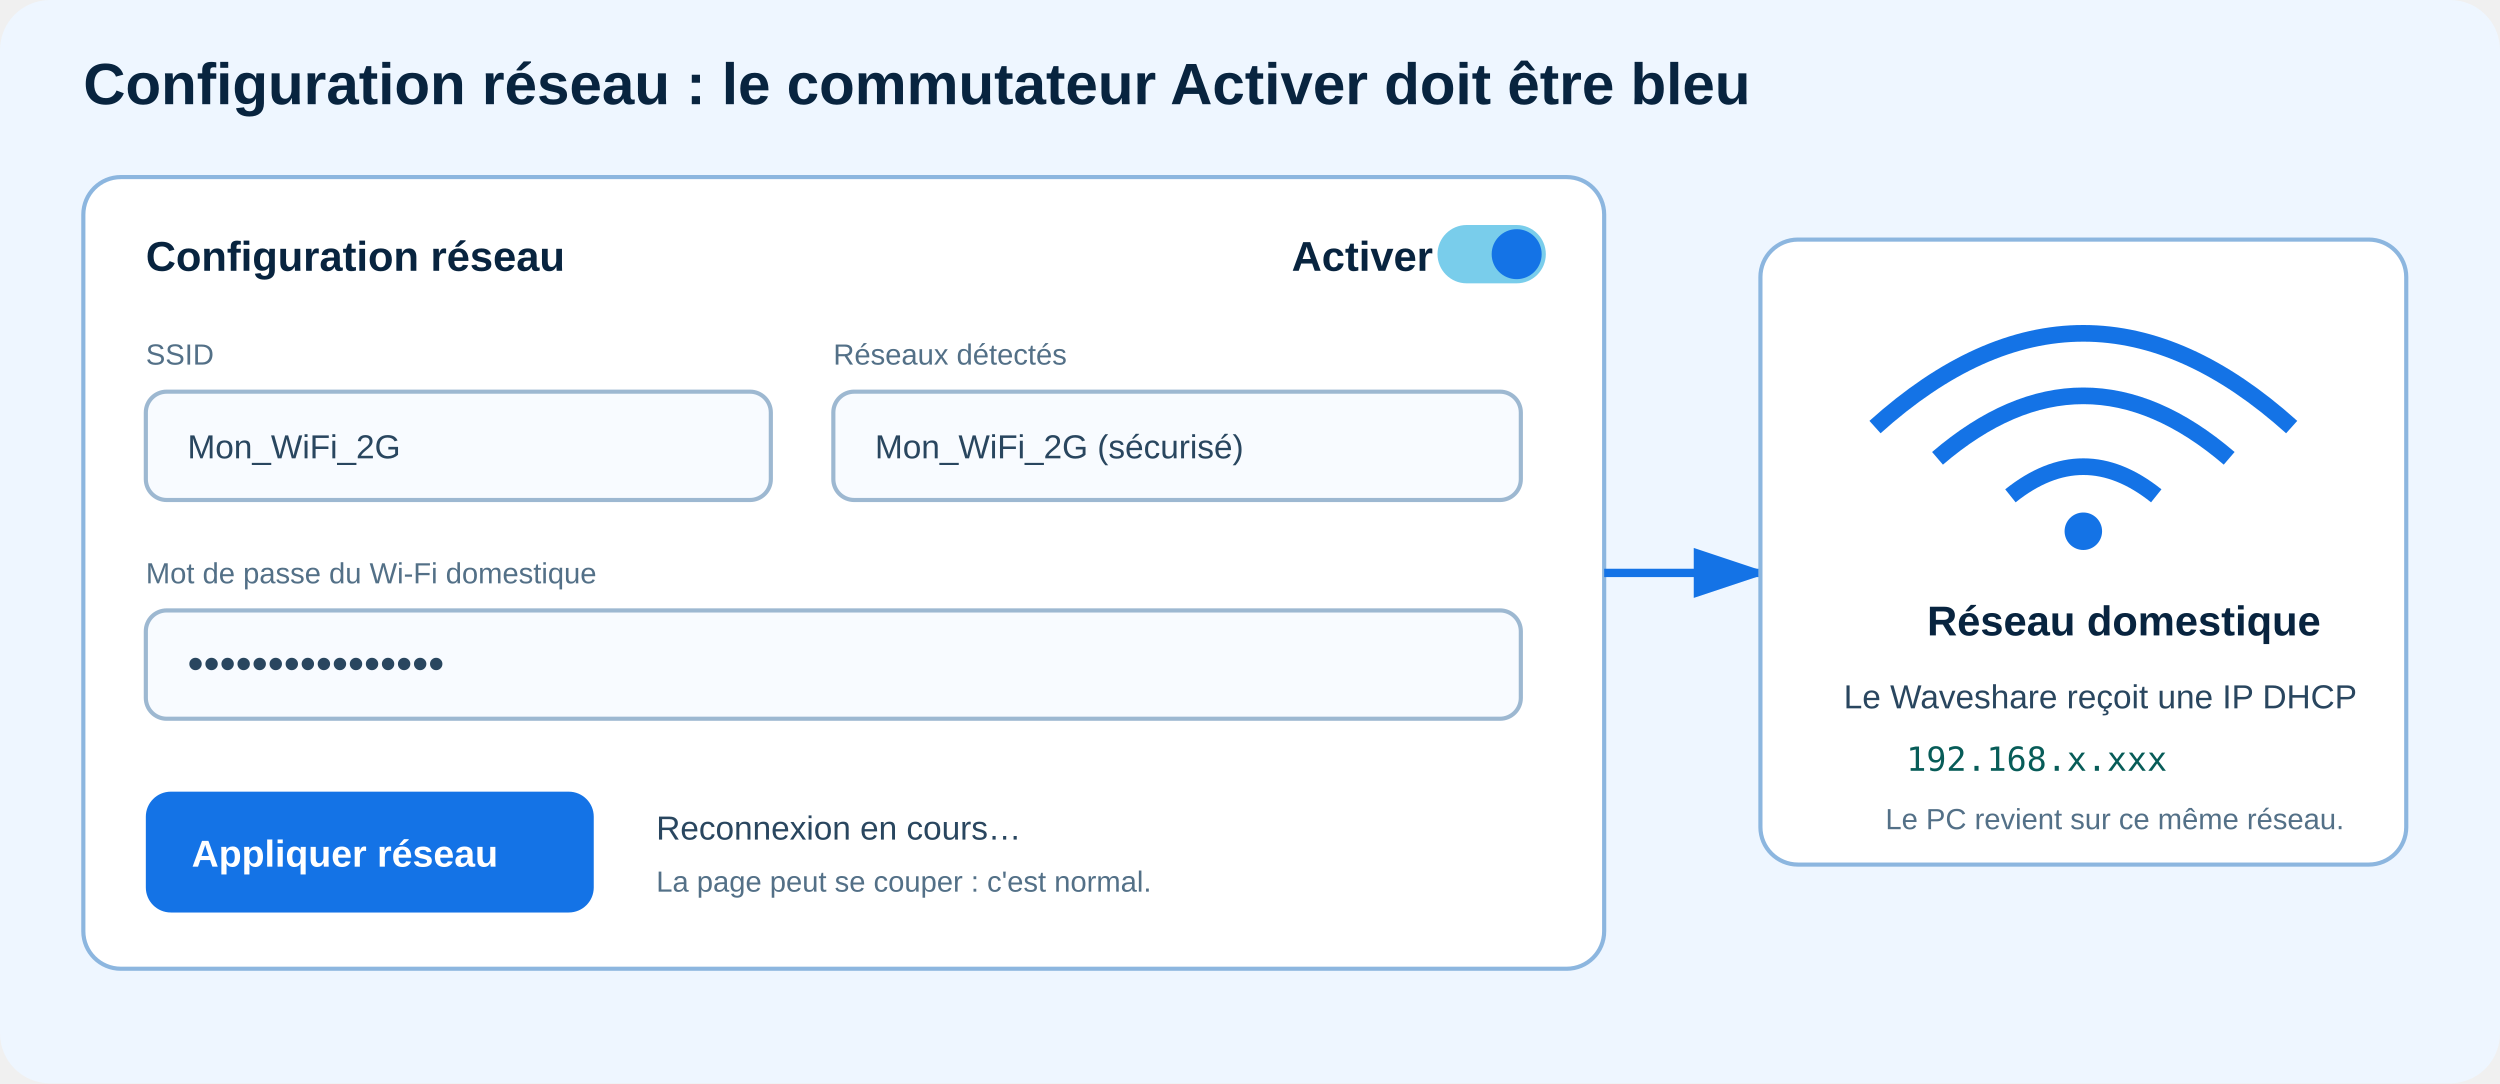
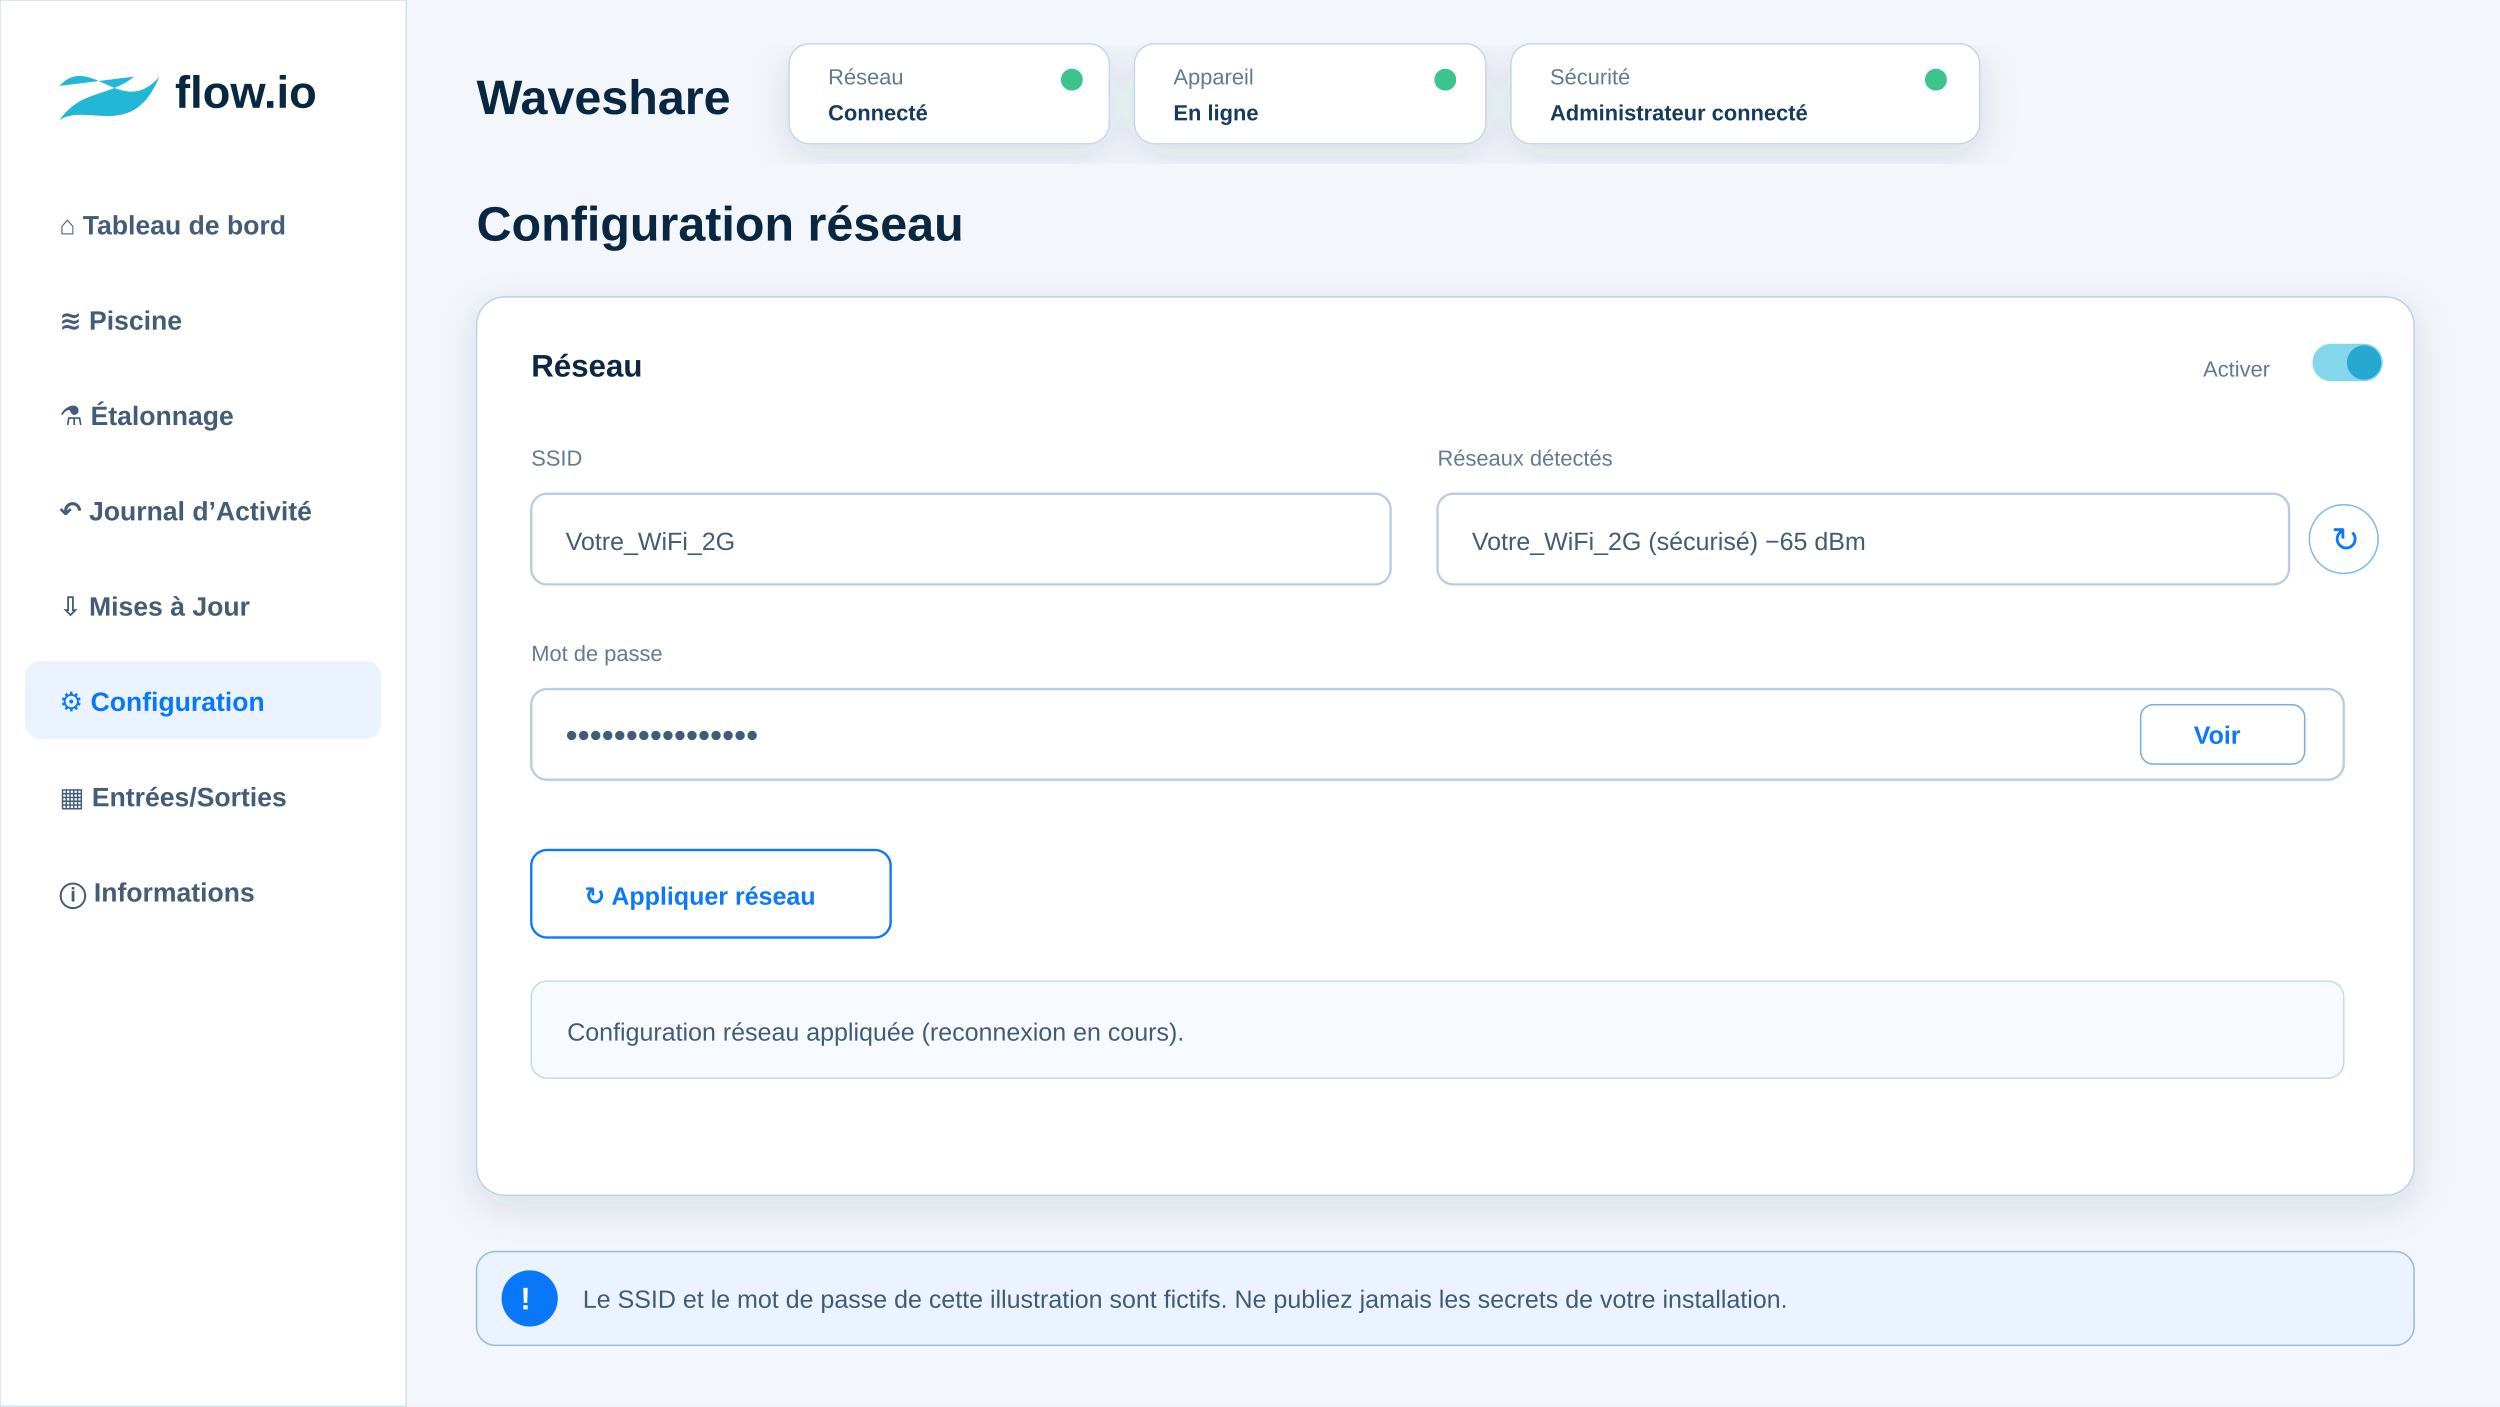
- <svg xmlns="http://www.w3.org/2000/svg" viewBox="0 0 1200 520" role="img" aria-labelledby="title desc">
+ <svg xmlns="http://www.w3.org/2000/svg" viewBox="0 0 1600 900" role="img" aria-labelledby="title desc">
  <defs>
-     <marker id="arrow3" markerWidth="10" markerHeight="10" refX="8" refY="3" orient="auto" markerUnits="strokeWidth">
-       <path d="M0,0 L0,6 L9,3 z" fill="#1473e6" />
-     </marker>
-     <style>.title{font:700 28px Arial,sans-serif;fill:#08243f}.head{font:700 20px Arial,sans-serif;fill:#08243f}.text{font:16px Arial,sans-serif;fill:#29465f}.small{font:14px Arial,sans-serif;fill:#537087}.card{fill:white;stroke:#8cb6df;stroke-width:2}.field{fill:#f8fbff;stroke:#9db8d1;stroke-width:2}.arrow{stroke:#1473e6;stroke-width:4;fill:none;marker-end:url(#arrow3)}.blue{fill:#1473e6}</style>
+     <filter id="shadow" x="-10%" y="-10%" width="120%" height="130%">
+       <feDropShadow dx="0" dy="7" stdDeviation="12" flood-color="#17324f" flood-opacity=".13" />
+     </filter>
+     <style>.ui{font-family:Arial,sans-serif}.brand{font-size:29px;font-weight:700;fill:#0a2742}.menu{font-size:17px;font-weight:700;fill:#435d78}.menuOn{font-size:17px;font-weight:700;fill:#0878f9}.h1{font-size:31px;font-weight:700;fill:#0a2742}.h2{font-size:20px;font-weight:700;fill:#0a2742}.body{font-size:16px;fill:#405b77}.small{font-size:14px;fill:#607a94}.field{fill:#fff;stroke:#b8cde2;stroke-width:1.5}.buttonText{font-size:16px;font-weight:700;fill:#0878f9}.status{font-size:14px;font-weight:700;fill:#173a5c}</style>
  </defs>
-   <rect width="1200" height="520" rx="24" fill="#eef6ff" />
-   <text x="40" y="50" class="title">Configuration réseau : le commutateur Activer doit être bleu</text>
-   <rect x="40" y="85" width="730" height="380" rx="18" class="card" />
-   <text x="70" y="130" class="head">Configuration réseau</text>
-   <text x="620" y="130" class="head">Activer</text>
-   <rect x="690" y="108" width="52" height="28" rx="14" fill="#79cdeb" />
-   <circle cx="728" cy="122" r="12" fill="#1473e6" />
-   <text x="70" y="175" class="small">SSID</text>
-   <rect x="70" y="188" width="300" height="52" rx="10" class="field" />
-   <text x="90" y="220" class="text">Mon_WiFi_2G</text>
-   <text x="400" y="175" class="small">Réseaux détectés</text>
-   <rect x="400" y="188" width="330" height="52" rx="10" class="field" />
-   <text x="420" y="220" class="text">Mon_WiFi_2G (sécurisé)</text>
-   <text x="70" y="280" class="small">Mot de passe du Wi-Fi domestique</text>
-   <rect x="70" y="293" width="660" height="52" rx="10" class="field" />
-   <text x="90" y="326" style="font:22px Arial,sans-serif;fill:#29465f">••••••••••••••••</text>
-   <rect x="70" y="380" width="215" height="58" rx="12" class="blue" />
-   <text x="92" y="416" style="font:700 18px Arial,sans-serif;fill:white">Appliquer réseau</text>
-   <text x="315" y="403" class="text">Reconnexion en cours…</text>
-   <text x="315" y="428" class="small">La page peut se couper : c'est normal.</text>
-   <path d="M770 275 L845 275" class="arrow" />
-   <rect x="845" y="115" width="310" height="300" rx="18" class="card" />
-   <path d="M900 205 Q1000 115 1100 205" fill="none" stroke="#1473e6" stroke-width="8" />
-   <path d="M930 220 Q1000 160 1070 220" fill="none" stroke="#1473e6" stroke-width="8" />
-   <path d="M965 238 Q1000 210 1035 238" fill="none" stroke="#1473e6" stroke-width="8" />
-   <circle cx="1000" cy="255" r="9" fill="#1473e6" />
-   <text x="925" y="305" class="head">Réseau domestique</text>
-   <text x="885" y="340" class="text">Le Waveshare reçoit une IP DHCP</text>
-   <text x="915" y="370" style="font:16px Consolas,monospace;fill:#075c58">192.168.x.xxx</text>
-   <text x="905" y="398" class="small">Le PC revient sur ce même réseau.</text>
+   <rect width="1600" height="900" fill="#f3f7fb" />
+   <rect width="260" height="900" fill="#fff" stroke="#d4e1ee" />
+   <path d="M38 55 C58 33 78 77 102 49 C85 91 55 65 38 77 C52 57 68 63 86 49" fill="#22b7d7" />
+   <text x="112" y="69" class="ui brand">flow.io</text>
+   <text x="38" y="150" class="ui menu">⌂  Tableau de bord</text>
+   <text x="38" y="211" class="ui menu">≋  Piscine</text>
+   <text x="38" y="272" class="ui menu">⚗  Étalonnage</text>
+   <text x="38" y="333" class="ui menu">↶  Journal d’Activité</text>
+   <text x="38" y="394" class="ui menu">⇩  Mises à Jour</text>
+   <rect x="16" y="423" width="228" height="50" rx="10" fill="#eaf3ff" />
+   <text x="38" y="455" class="ui menuOn">⚙  Configuration</text>
+   <text x="38" y="516" class="ui menu">▦  Entrées/Sorties</text>
+   <text x="38" y="577" class="ui menu">ⓘ  Informations</text>
+   <text x="305" y="73" class="ui h1">Waveshare</text>
+   <g filter="url(#shadow)">
+     <rect x="505" y="28" width="205" height="64" rx="13" fill="#fff" stroke="#c5d7e8" />
+     <text x="530" y="54" class="ui small">Réseau</text>
+     <circle cx="686" cy="51" r="7" fill="#3ac48c" />
+     <text x="530" y="77" class="ui status">Connecté</text>
+     <rect x="726" y="28" width="225" height="64" rx="13" fill="#fff" stroke="#c5d7e8" />
+     <text x="751" y="54" class="ui small">Appareil</text>
+     <circle cx="925" cy="51" r="7" fill="#3ac48c" />
+     <text x="751" y="77" class="ui status">En ligne</text>
+     <rect x="967" y="28" width="300" height="64" rx="13" fill="#fff" stroke="#c5d7e8" />
+     <text x="992" y="54" class="ui small">Sécurité</text>
+     <circle cx="1239" cy="51" r="7" fill="#3ac48c" />
+     <text x="992" y="77" class="ui status">Administrateur connecté</text>
+   </g>
+   <text x="305" y="154" class="ui h1">Configuration réseau</text>
+   <g filter="url(#shadow)">
+     <rect x="305" y="190" width="1240" height="575" rx="18" fill="#fff" stroke="#bdd2e6" />
+     <text x="340" y="241" class="ui h2">Réseau</text>
+     <text x="1410" y="241" class="ui small">Activer</text>
+     <rect x="1480" y="220" width="45" height="24" rx="12" fill="#84d7eb" />
+     <circle cx="1513" cy="232" r="11" fill="#25a8d1" />
+     <text x="340" y="298" class="ui small">SSID</text>
+     <rect x="340" y="316" width="550" height="58" rx="10" class="field" />
+     <text x="362" y="352" class="ui body">Votre_WiFi_2G</text>
+     <text x="920" y="298" class="ui small">Réseaux détectés</text>
+     <rect x="920" y="316" width="545" height="58" rx="10" class="field" />
+     <text x="942" y="352" class="ui body">Votre_WiFi_2G (sécurisé)  −65 dBm</text>
+     <circle cx="1500" cy="345" r="22" fill="#fff" stroke="#87b8e8" />
+     <text x="1492" y="353" class="ui" style="font-size:22px;fill:#0878f9">↻</text>
+     <text x="340" y="423" class="ui small">Mot de passe</text>
+     <rect x="340" y="441" width="1160" height="58" rx="10" class="field" />
+     <text x="362" y="478" class="ui" style="font-size:22px;fill:#405b77">••••••••••••••••</text>
+     <rect x="1370" y="451" width="105" height="38" rx="8" fill="#fff" stroke="#78aee4" />
+     <text x="1404" y="476" class="ui buttonText">Voir</text>
+     <rect x="340" y="544" width="230" height="56" rx="10" fill="#fff" stroke="#0878f9" stroke-width="1.5" />
+     <text x="374" y="579" class="ui buttonText">↻  Appliquer réseau</text>
+     <rect x="340" y="628" width="1160" height="62" rx="10" fill="#f7fbff" stroke="#c7d9ea" />
+     <text x="363" y="666" class="ui body">Configuration réseau appliquée (reconnexion en cours).</text>
+   </g>
+   <rect x="305" y="801" width="1240" height="60" rx="12" fill="#eaf3ff" stroke="#98bce2" />
+   <circle cx="339" cy="831" r="18" fill="#0878f9" />
+   <text x="333" y="838" class="ui" style="font-size:20px;font-weight:700;fill:#fff">!</text>
+   <text x="373" y="837" class="ui body">Le SSID et le mot de passe de cette illustration sont fictifs. Ne publiez jamais les secrets de votre installation.</text>
</svg>
